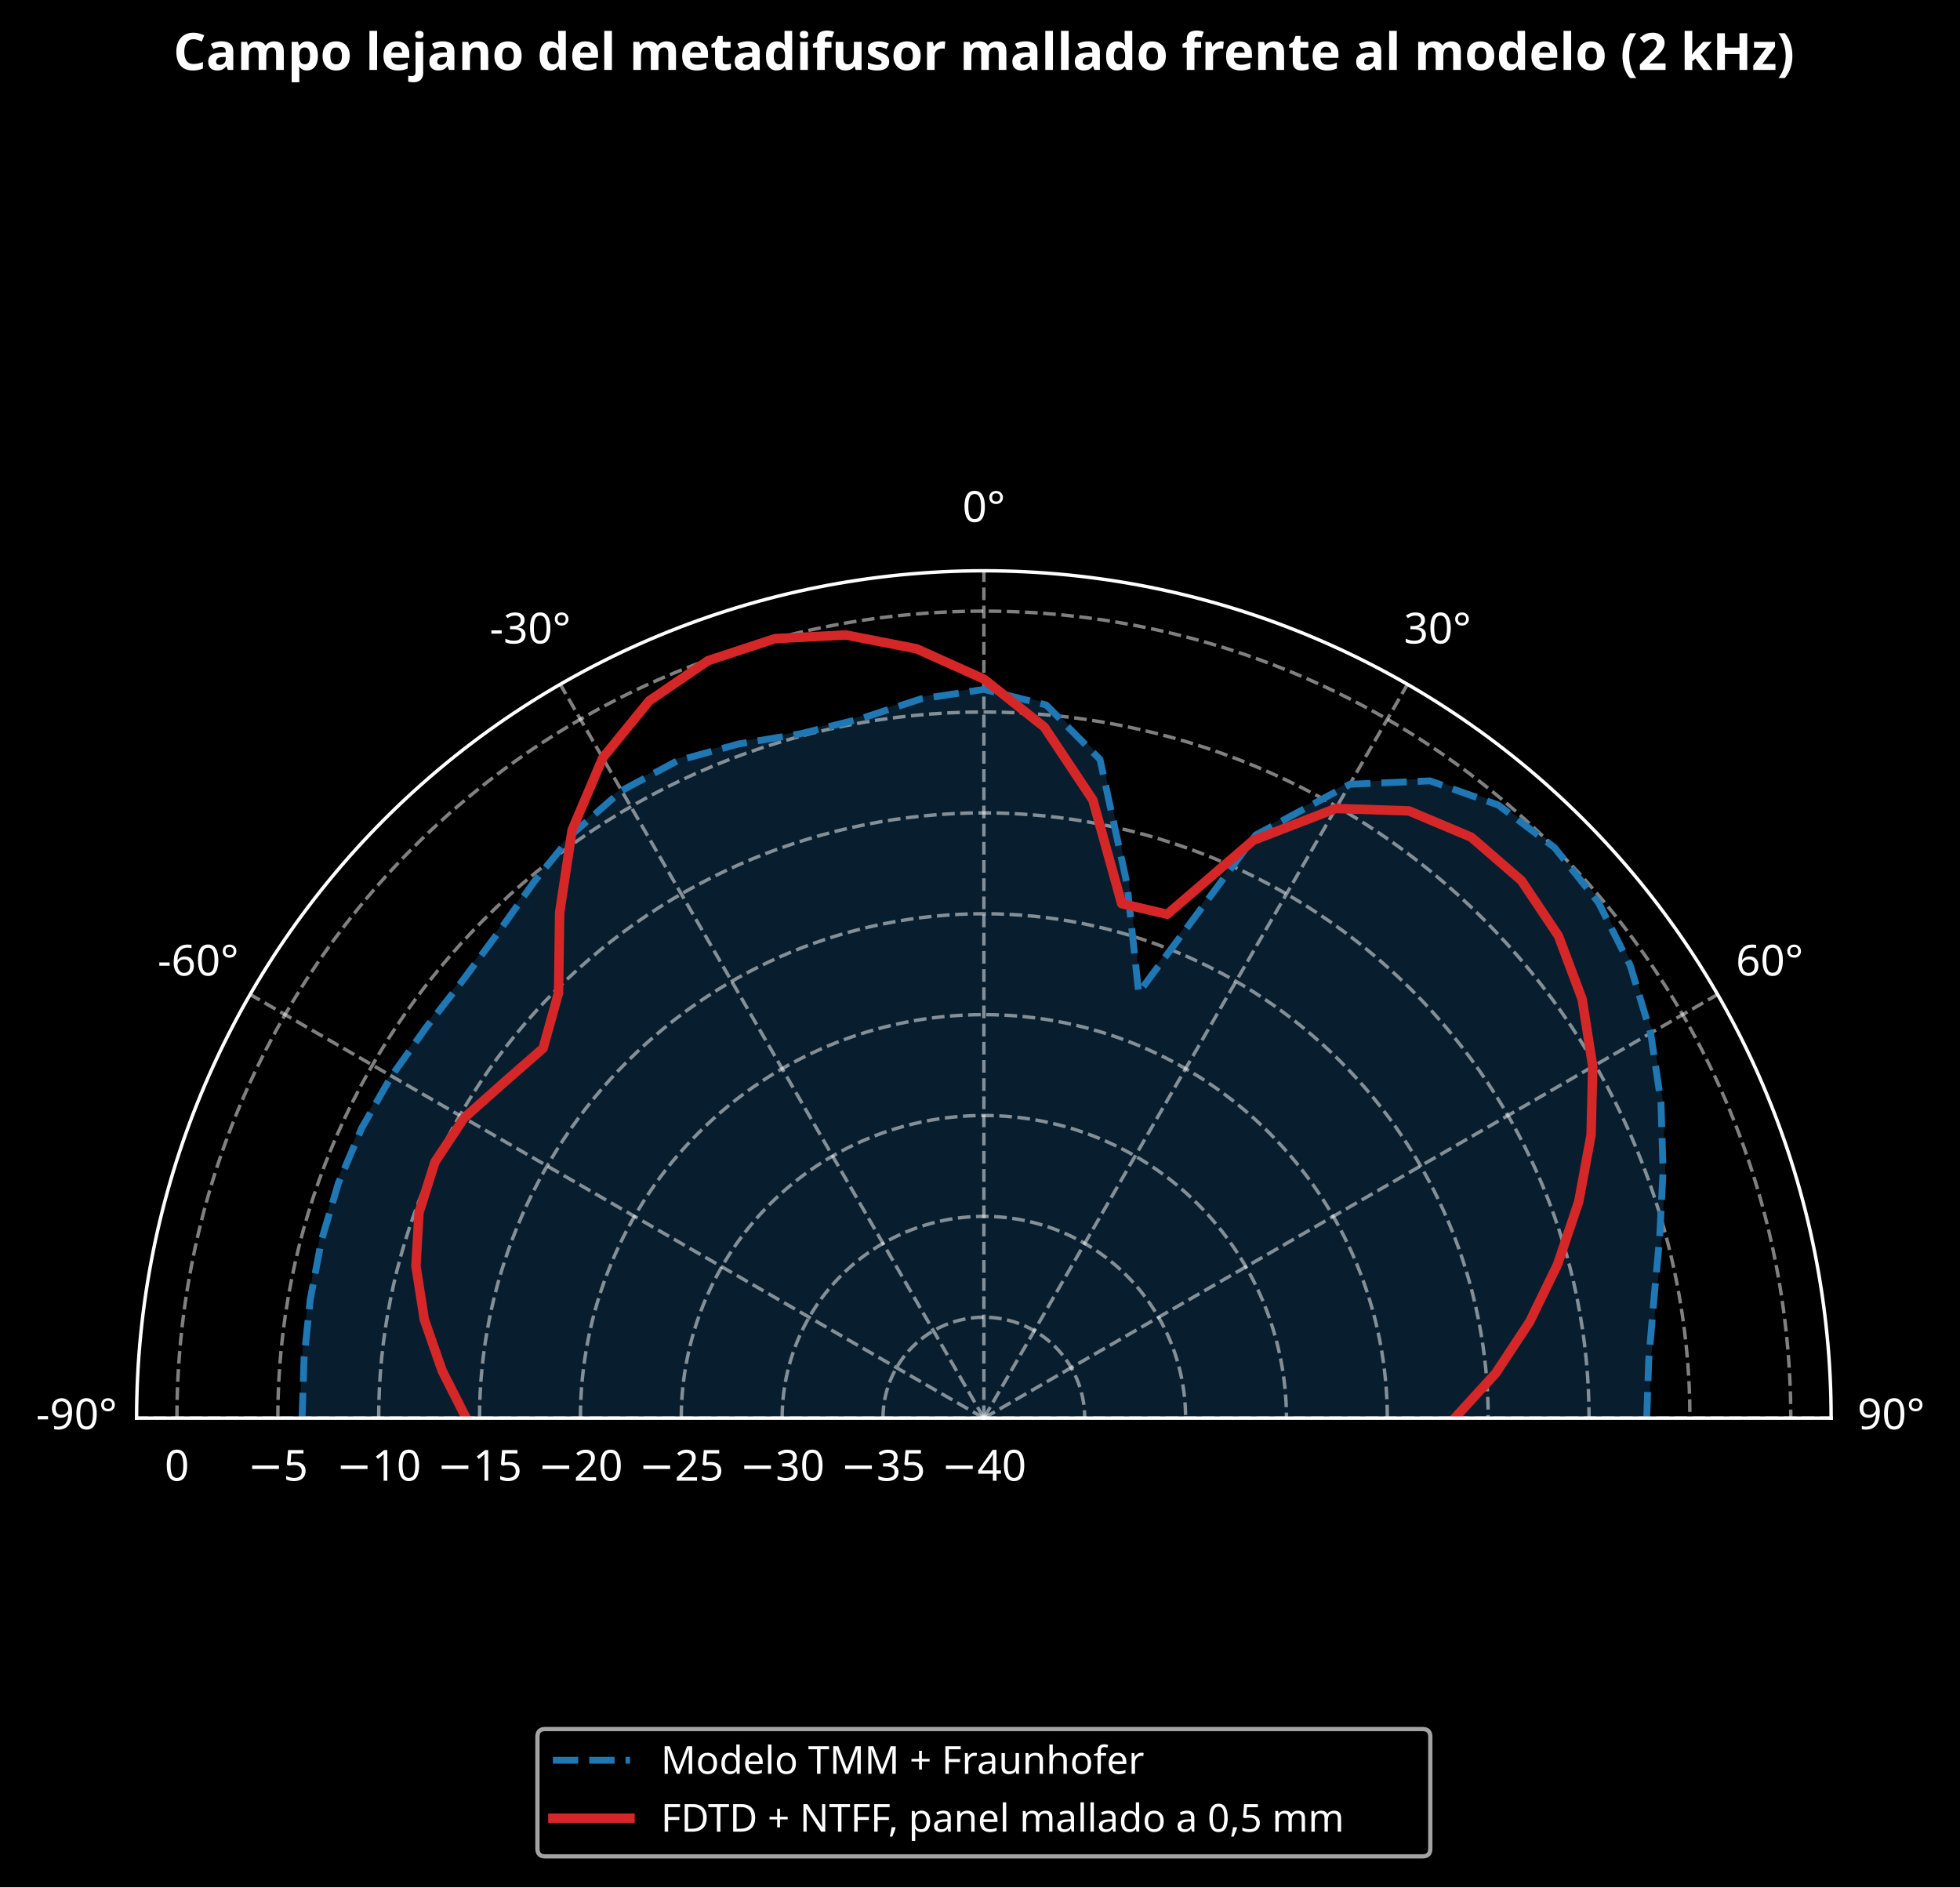
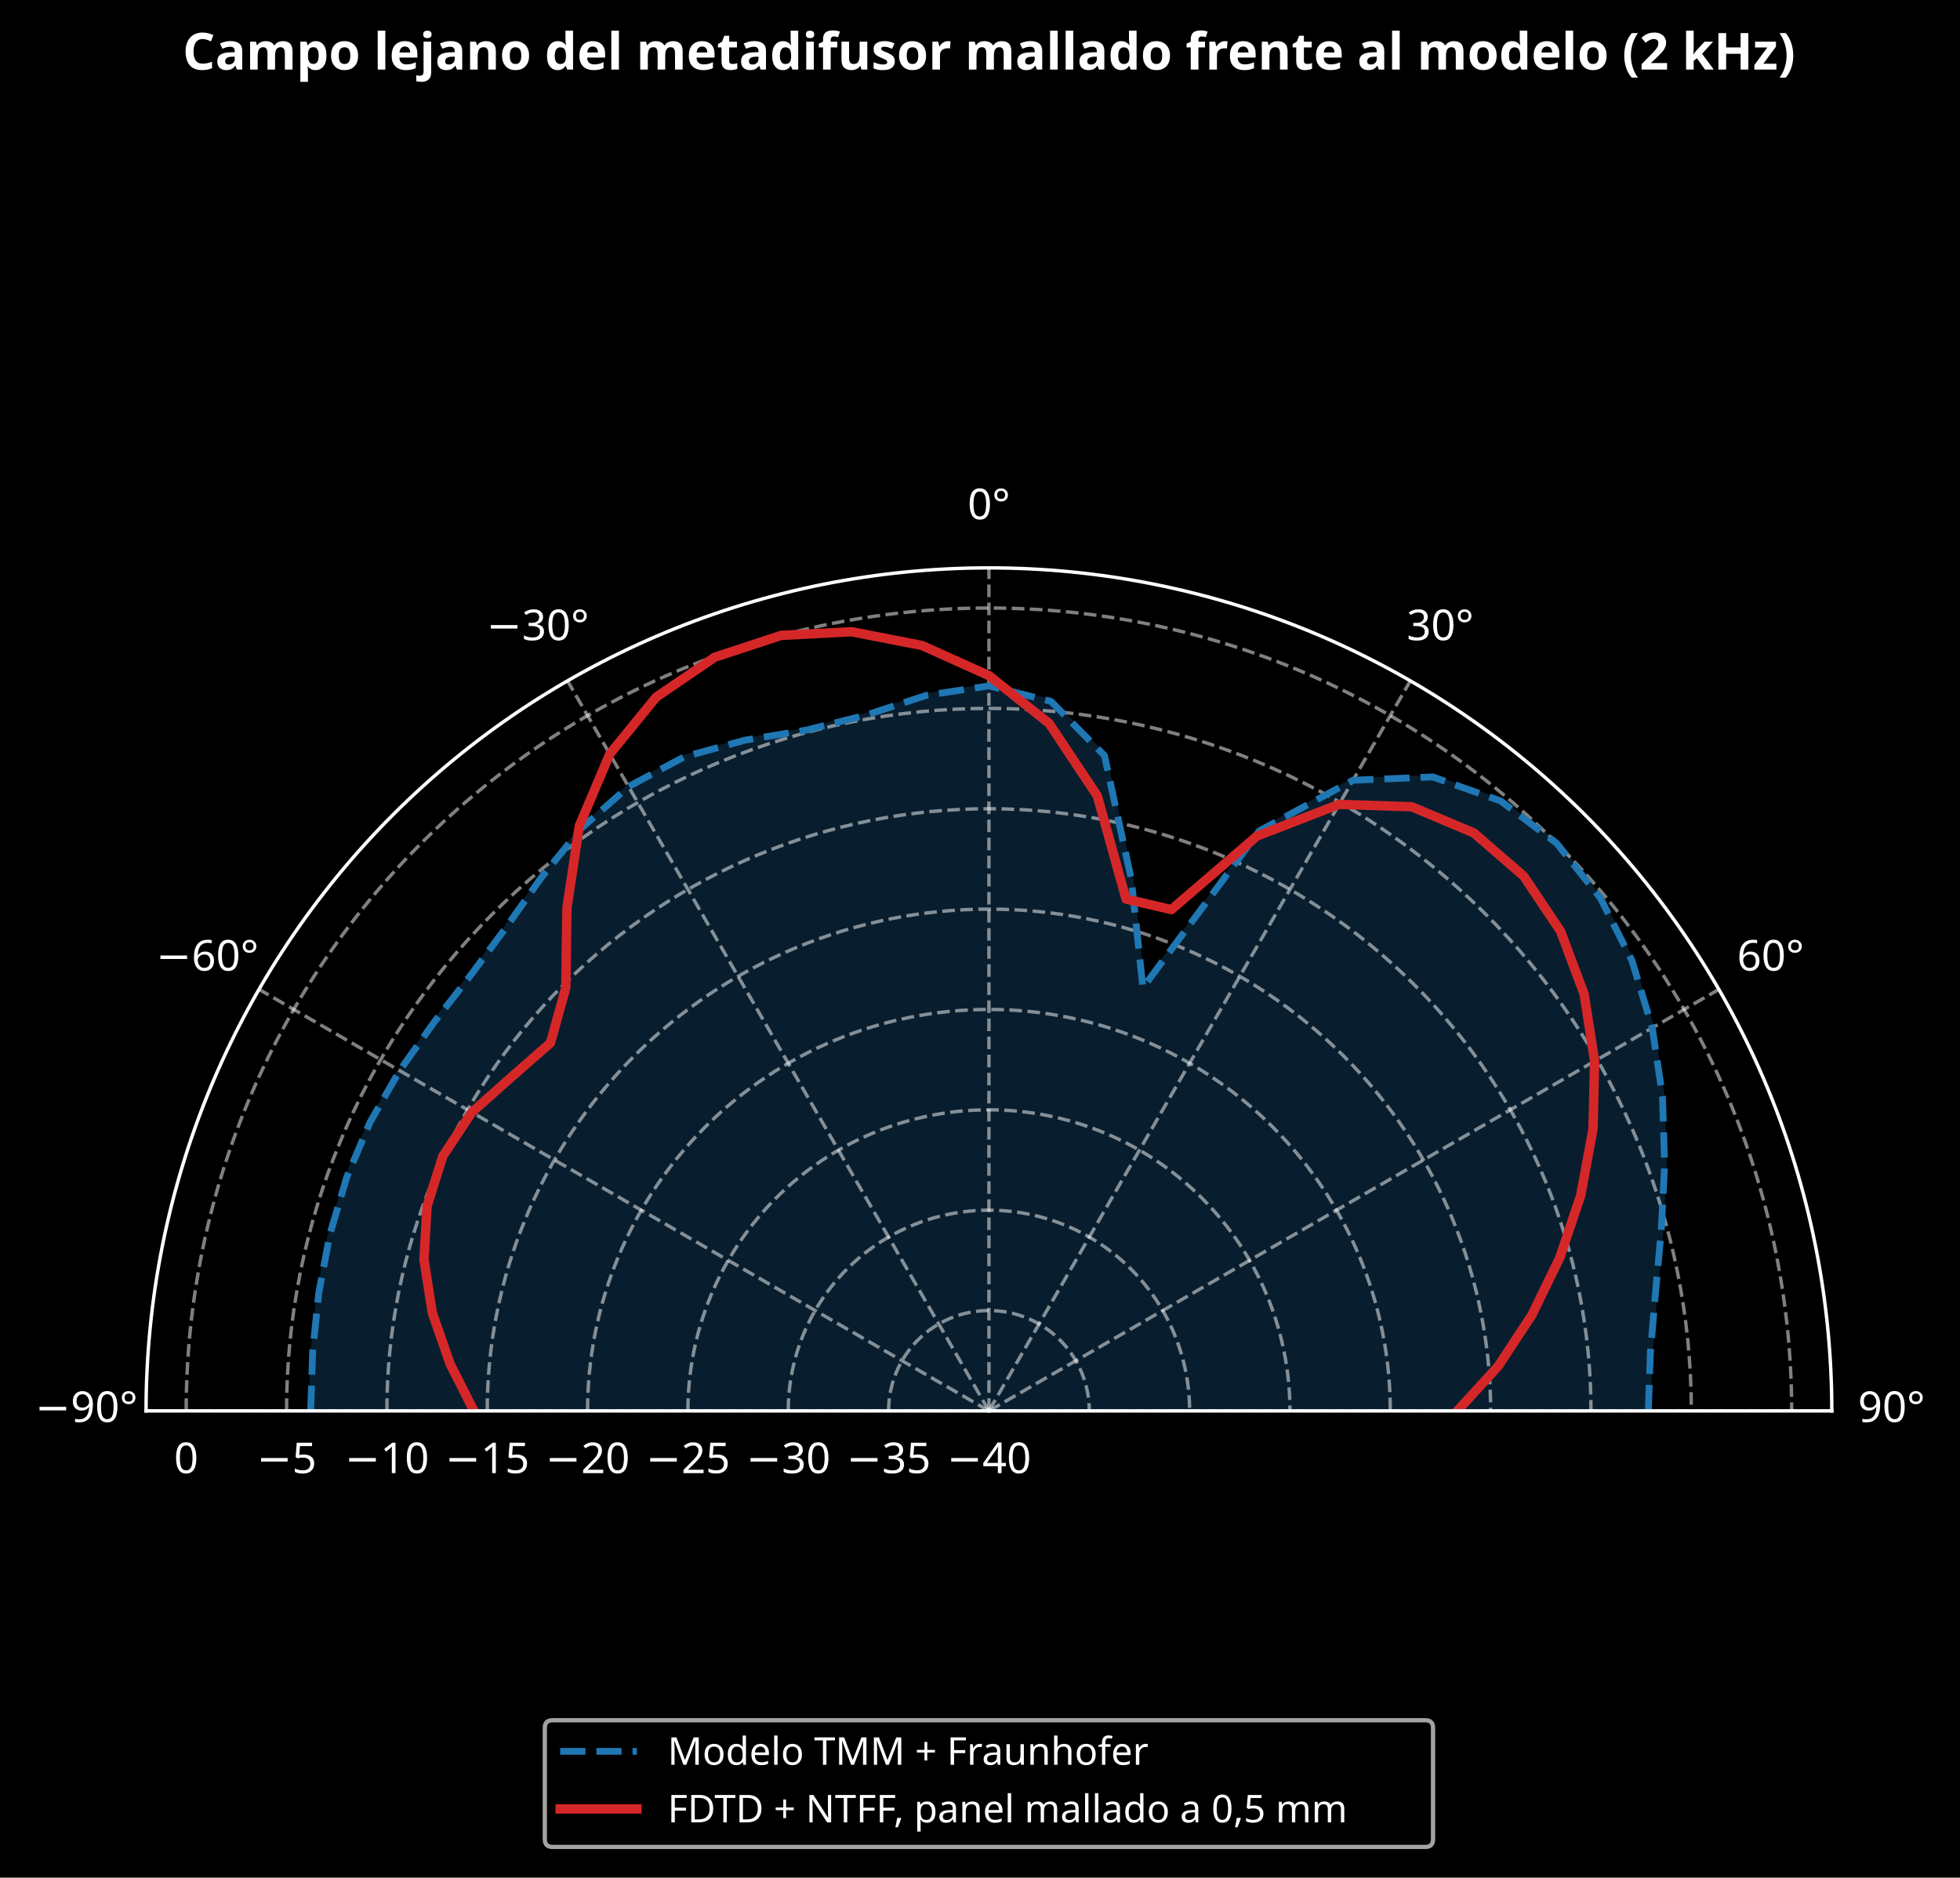
- <svg xmlns="http://www.w3.org/2000/svg" width="457.234pt" height="440.23pt" viewBox="0 0 457.234 440.23" version="1.1">
+ <svg xmlns="http://www.w3.org/2000/svg" width="459.62pt" height="440.23pt" viewBox="0 0 459.62 440.23" version="1.1">
  <defs>
    <style type="text/css">*{stroke-linejoin: round; stroke-linecap: butt}</style>
  </defs>
  <g id="figure_1">
    <g id="patch_1">
-       <path d="M 0 440.23  L 457.234 440.23  L 457.234 0  L 0 0  z " />
+       <path d="M 0 440.23  L 459.62 440.23  L 459.62 0  L 0 0  z " />
    </g>
    <g id="axes_1">
      <g id="patch_2">
-         <path d="M 427.172 330.797  C 427.172 278.397 406.334 228.088 369.281 191.036  C 332.228 153.983 281.92 133.144 229.519 133.144  C 177.118 133.144 126.81 153.983 89.758 191.036  C 52.705 228.088 31.866 278.397 31.866 330.797  L 229.519 330.797  C 229.519 330.797 229.519 330.797 229.519 330.797  C 229.519 330.797 229.519 330.797 229.519 330.797  C 229.519 330.797 229.519 330.797 229.519 330.797  C 229.519 330.797 229.519 330.797 229.519 330.797  z " />
+         <path d="M 429.558 330.797  C 429.558 278.397 408.72 228.088 371.667 191.036  C 334.614 153.983 284.306 133.144 231.905 133.144  C 179.504 133.144 129.196 153.983 92.143 191.036  C 55.091 228.088 34.252 278.397 34.252 330.797  L 231.905 330.797  C 231.905 330.797 231.905 330.797 231.905 330.797  C 231.905 330.797 231.905 330.797 231.905 330.797  C 231.905 330.797 231.905 330.797 231.905 330.797  C 231.905 330.797 231.905 330.797 231.905 330.797  z " />
      </g>
      <g id="patch_3">
-         <path d="M 70.465 330.797  L 70.927 316.922  L 72.377 303.089  L 74.978 289.388  L 78.933 275.988  L 84.392 263.124  L 91.329 251.013  L 99.397 239.684  L 107.908 228.753  L 116.237 217.515  L 124.572 205.726  L 133.891 194.227  L 145.013 184.429  L 158.02 177.467  L 172.284 173.544  L 186.746 171.165  L 200.752 167.652  L 214.841 163.029  L 229.519 160.81  L 244.073 164.449  L 256.612 177.149  L 262.908 206.187  L 265.63 231.582  L 292.94 194.79  L 314.884 182.94  L 333.6 182.155  L 349.518 187.788  L 362.625 197.691  L 372.877 210.505  L 380.308 225.214  L 385.073 240.988  L 387.474 257.142  L 387.97 273.126  L 387.176 288.553  L 385.816 303.238  L 384.621 317.228  L 384.152 330.797  z " clip-path="url(#p59001731f6)" style="fill: #1f77b4; opacity: 0.254; stroke: #1f77b4; stroke-linejoin: miter" />
+         <path d="M 72.851 330.797  L 73.313 316.922  L 74.763 303.089  L 77.364 289.388  L 81.319 275.988  L 86.778 263.124  L 93.715 251.013  L 101.782 239.684  L 110.294 228.753  L 118.623 217.515  L 126.958 205.726  L 136.277 194.227  L 147.399 184.429  L 160.406 177.467  L 174.67 173.544  L 189.132 171.165  L 203.138 167.652  L 217.227 163.029  L 231.905 160.81  L 246.459 164.449  L 258.997 177.149  L 265.294 206.187  L 268.016 231.582  L 295.326 194.79  L 317.27 182.94  L 335.986 182.155  L 351.904 187.788  L 365.011 197.691  L 375.263 210.505  L 382.694 225.214  L 387.459 240.988  L 389.86 257.142  L 390.356 273.126  L 389.561 288.553  L 388.202 303.238  L 387.007 317.228  L 386.538 330.797  z " clip-path="url(#pbebe0baebd)" style="fill: #1f77b4; opacity: 0.254; stroke: #1f77b4; stroke-linejoin: miter" />
      </g>
      <g id="matplotlib.axis_1">
        <g id="xtick_1">
          <g id="line2d_1">
-             <path d="M 229.519 330.797  L 31.866 330.797  " clip-path="url(#p59001731f6)" style="fill: none; stroke-dasharray: 2.96,1.28; stroke-dashoffset: 0; stroke: #ffffff; stroke-opacity: 0.5; stroke-width: 0.8" />
+             <path d="M 231.905 330.797  L 34.252 330.797  " clip-path="url(#pbebe0baebd)" style="fill: none; stroke-dasharray: 2.96,1.28; stroke-dashoffset: 0; stroke: #ffffff; stroke-opacity: 0.5; stroke-width: 0.8" />
          </g>
          <g id="text_1">
-             <text style="font-size: 10px; font-family: sans-serif; text-anchor: middle; fill: #ffffff" x="17.866" y="333.395" transform="rotate(-0 17.86641 333.3949)">-90°</text>
+             <text style="font-size: 10px; font-family: sans-serif; text-anchor: middle; fill: #ffffff" x="20.252" y="333.395" transform="rotate(-0 20.25234 333.3949)">−90°</text>
          </g>
        </g>
        <g id="xtick_2">
          <g id="line2d_2">
-             <path d="M 229.519 330.797  L 58.347 231.971  " clip-path="url(#p59001731f6)" style="fill: none; stroke-dasharray: 2.96,1.28; stroke-dashoffset: 0; stroke: #ffffff; stroke-opacity: 0.5; stroke-width: 0.8" />
+             <path d="M 231.905 330.797  L 60.733 231.971  " clip-path="url(#pbebe0baebd)" style="fill: none; stroke-dasharray: 2.96,1.28; stroke-dashoffset: 0; stroke: #ffffff; stroke-opacity: 0.5; stroke-width: 0.8" />
          </g>
          <g id="text_2">
-             <text style="font-size: 10px; font-family: sans-serif; text-anchor: middle; fill: #ffffff" x="46.222" y="227.569" transform="rotate(-0 46.22249 227.5685)">-60°</text>
+             <text style="font-size: 10px; font-family: sans-serif; text-anchor: middle; fill: #ffffff" x="48.608" y="227.569" transform="rotate(-0 48.60843 227.5685)">−60°</text>
          </g>
        </g>
        <g id="xtick_3">
          <g id="line2d_3">
-             <path d="M 229.519 330.797  L 130.693 159.625  " clip-path="url(#p59001731f6)" style="fill: none; stroke-dasharray: 2.96,1.28; stroke-dashoffset: 0; stroke: #ffffff; stroke-opacity: 0.5; stroke-width: 0.8" />
+             <path d="M 231.905 330.797  L 133.079 159.625  " clip-path="url(#pbebe0baebd)" style="fill: none; stroke-dasharray: 2.96,1.28; stroke-dashoffset: 0; stroke: #ffffff; stroke-opacity: 0.5; stroke-width: 0.8" />
          </g>
          <g id="text_3">
-             <text style="font-size: 10px; font-family: sans-serif; text-anchor: middle; fill: #ffffff" x="123.693" y="150.098" transform="rotate(-0 123.6928 150.0982)">-30°</text>
+             <text style="font-size: 10px; font-family: sans-serif; text-anchor: middle; fill: #ffffff" x="126.079" y="150.098" transform="rotate(-0 126.0787 150.0982)">−30°</text>
          </g>
        </g>
        <g id="xtick_4">
          <g id="line2d_4">
-             <path d="M 229.519 330.797  L 229.519 133.144  " clip-path="url(#p59001731f6)" style="fill: none; stroke-dasharray: 2.96,1.28; stroke-dashoffset: 0; stroke: #ffffff; stroke-opacity: 0.5; stroke-width: 0.8" />
+             <path d="M 231.905 330.797  L 231.905 133.144  " clip-path="url(#pbebe0baebd)" style="fill: none; stroke-dasharray: 2.96,1.28; stroke-dashoffset: 0; stroke: #ffffff; stroke-opacity: 0.5; stroke-width: 0.8" />
          </g>
          <g id="text_4">
-             <text style="font-size: 10px; font-family: sans-serif; text-anchor: middle; fill: #ffffff" x="229.519" y="121.742" transform="rotate(-0 229.5191 121.7421)">0°</text>
+             <text style="font-size: 10px; font-family: sans-serif; text-anchor: middle; fill: #ffffff" x="231.905" y="121.742" transform="rotate(-0 231.9051 121.7421)">0°</text>
          </g>
        </g>
        <g id="xtick_5">
          <g id="line2d_5">
-             <path d="M 229.519 330.797  L 328.345 159.625  " clip-path="url(#p59001731f6)" style="fill: none; stroke-dasharray: 2.96,1.28; stroke-dashoffset: 0; stroke: #ffffff; stroke-opacity: 0.5; stroke-width: 0.8" />
+             <path d="M 231.905 330.797  L 330.731 159.625  " clip-path="url(#pbebe0baebd)" style="fill: none; stroke-dasharray: 2.96,1.28; stroke-dashoffset: 0; stroke: #ffffff; stroke-opacity: 0.5; stroke-width: 0.8" />
          </g>
          <g id="text_5">
-             <text style="font-size: 10px; font-family: sans-serif; text-anchor: middle; fill: #ffffff" x="335.345" y="150.098" transform="rotate(-0 335.3455 150.0982)">30°</text>
+             <text style="font-size: 10px; font-family: sans-serif; text-anchor: middle; fill: #ffffff" x="337.731" y="150.098" transform="rotate(-0 337.7314 150.0982)">30°</text>
          </g>
        </g>
        <g id="xtick_6">
          <g id="line2d_6">
-             <path d="M 229.519 330.797  L 400.691 231.971  " clip-path="url(#p59001731f6)" style="fill: none; stroke-dasharray: 2.96,1.28; stroke-dashoffset: 0; stroke: #ffffff; stroke-opacity: 0.5; stroke-width: 0.8" />
+             <path d="M 231.905 330.797  L 403.077 231.971  " clip-path="url(#pbebe0baebd)" style="fill: none; stroke-dasharray: 2.96,1.28; stroke-dashoffset: 0; stroke: #ffffff; stroke-opacity: 0.5; stroke-width: 0.8" />
          </g>
          <g id="text_6">
-             <text style="font-size: 10px; font-family: sans-serif; text-anchor: middle; fill: #ffffff" x="412.816" y="227.569" transform="rotate(-0 412.8158 227.5685)">60°</text>
+             <text style="font-size: 10px; font-family: sans-serif; text-anchor: middle; fill: #ffffff" x="415.202" y="227.569" transform="rotate(-0 415.2017 227.5685)">60°</text>
          </g>
        </g>
        <g id="xtick_7">
          <g id="line2d_7">
-             <path d="M 229.519 330.797  L 427.172 330.797  " clip-path="url(#p59001731f6)" style="fill: none; stroke-dasharray: 2.96,1.28; stroke-dashoffset: 0; stroke: #ffffff; stroke-opacity: 0.5; stroke-width: 0.8" />
+             <path d="M 231.905 330.797  L 429.558 330.797  " clip-path="url(#pbebe0baebd)" style="fill: none; stroke-dasharray: 2.96,1.28; stroke-dashoffset: 0; stroke: #ffffff; stroke-opacity: 0.5; stroke-width: 0.8" />
          </g>
          <g id="text_7">
-             <text style="font-size: 10px; font-family: sans-serif; text-anchor: middle; fill: #ffffff" x="441.172" y="333.395" transform="rotate(-0 441.1718 333.3949)">90°</text>
+             <text style="font-size: 10px; font-family: sans-serif; text-anchor: middle; fill: #ffffff" x="443.558" y="333.395" transform="rotate(-0 443.5578 333.3949)">90°</text>
          </g>
        </g>
      </g>
      <g id="matplotlib.axis_2">
        <g id="ytick_1">
          <g id="line2d_8">
-             <path d="M 229.519 330.797  C 229.519 330.797 229.519 330.797 229.519 330.797  C 229.519 330.797 229.519 330.797 229.519 330.797  C 229.519 330.797 229.519 330.797 229.519 330.797  C 229.519 330.797 229.519 330.797 229.519 330.797  " clip-path="url(#p59001731f6)" style="fill: none; stroke-dasharray: 2.96,1.28; stroke-dashoffset: 0; stroke: #ffffff; stroke-opacity: 0.5; stroke-width: 0.8" />
+             <path d="M 231.905 330.797  C 231.905 330.797 231.905 330.797 231.905 330.797  C 231.905 330.797 231.905 330.797 231.905 330.797  C 231.905 330.797 231.905 330.797 231.905 330.797  C 231.905 330.797 231.905 330.797 231.905 330.797  " clip-path="url(#pbebe0baebd)" style="fill: none; stroke-dasharray: 2.96,1.28; stroke-dashoffset: 0; stroke: #ffffff; stroke-opacity: 0.5; stroke-width: 0.8" />
          </g>
          <g id="text_8">
-             <text style="font-size: 10px; font-family: sans-serif; text-anchor: middle; fill: #ffffff" x="229.519" y="345.395" transform="rotate(-0 229.5191 345.3949)">−40</text>
+             <text style="font-size: 10px; font-family: sans-serif; text-anchor: middle; fill: #ffffff" x="231.905" y="345.395" transform="rotate(-0 231.9051 345.3949)">−40</text>
          </g>
        </g>
        <g id="ytick_2">
          <g id="line2d_9">
-             <path d="M 205.989 330.797  C 205.989 324.559 208.47 318.57 212.881 314.159  C 217.292 309.748 223.281 307.267 229.519 307.267  C 235.757 307.267 241.746 309.748 246.157 314.159  C 250.568 318.57 253.049 324.559 253.049 330.797  " clip-path="url(#p59001731f6)" style="fill: none; stroke-dasharray: 2.96,1.28; stroke-dashoffset: 0; stroke: #ffffff; stroke-opacity: 0.5; stroke-width: 0.8" />
+             <path d="M 208.375 330.797  C 208.375 324.559 210.856 318.57 215.267 314.159  C 219.678 309.748 225.667 307.267 231.905 307.267  C 238.143 307.267 244.132 309.748 248.543 314.159  C 252.954 318.57 255.435 324.559 255.435 330.797  " clip-path="url(#pbebe0baebd)" style="fill: none; stroke-dasharray: 2.96,1.28; stroke-dashoffset: 0; stroke: #ffffff; stroke-opacity: 0.5; stroke-width: 0.8" />
          </g>
          <g id="text_9">
-             <text style="font-size: 10px; font-family: sans-serif; text-anchor: middle; fill: #ffffff" x="205.989" y="345.395" transform="rotate(-0 205.989 345.3949)">−35</text>
+             <text style="font-size: 10px; font-family: sans-serif; text-anchor: middle; fill: #ffffff" x="208.375" y="345.395" transform="rotate(-0 208.375 345.3949)">−35</text>
          </g>
        </g>
        <g id="ytick_3">
          <g id="line2d_10">
-             <path d="M 182.459 330.797  C 182.459 318.321 187.42 306.343 196.243 297.521  C 205.065 288.699 217.043 283.737 229.519 283.737  C 241.995 283.737 253.974 288.699 262.796 297.521  C 271.618 306.343 276.579 318.321 276.579 330.797  " clip-path="url(#p59001731f6)" style="fill: none; stroke-dasharray: 2.96,1.28; stroke-dashoffset: 0; stroke: #ffffff; stroke-opacity: 0.5; stroke-width: 0.8" />
+             <path d="M 184.845 330.797  C 184.845 318.321 189.806 306.343 198.628 297.521  C 207.451 288.699 219.429 283.737 231.905 283.737  C 244.381 283.737 256.36 288.699 265.182 297.521  C 274.004 306.343 278.965 318.321 278.965 330.797  " clip-path="url(#pbebe0baebd)" style="fill: none; stroke-dasharray: 2.96,1.28; stroke-dashoffset: 0; stroke: #ffffff; stroke-opacity: 0.5; stroke-width: 0.8" />
          </g>
          <g id="text_10">
-             <text style="font-size: 10px; font-family: sans-serif; text-anchor: middle; fill: #ffffff" x="182.459" y="345.395" transform="rotate(-0 182.459 345.3949)">−30</text>
+             <text style="font-size: 10px; font-family: sans-serif; text-anchor: middle; fill: #ffffff" x="184.845" y="345.395" transform="rotate(-0 184.8449 345.3949)">−30</text>
          </g>
        </g>
        <g id="ytick_4">
          <g id="line2d_11">
-             <path d="M 158.929 330.797  C 158.929 312.083 166.371 294.116 179.604 280.882  C 192.837 267.649 210.805 260.207 229.519 260.207  C 248.234 260.207 266.201 267.649 279.434 280.882  C 292.667 294.116 300.109 312.083 300.109 330.797  " clip-path="url(#p59001731f6)" style="fill: none; stroke-dasharray: 2.96,1.28; stroke-dashoffset: 0; stroke: #ffffff; stroke-opacity: 0.5; stroke-width: 0.8" />
+             <path d="M 161.315 330.797  C 161.315 312.083 168.757 294.116 181.99 280.882  C 195.223 267.649 213.191 260.207 231.905 260.207  C 250.62 260.207 268.587 267.649 281.82 280.882  C 295.053 294.116 302.495 312.083 302.495 330.797  " clip-path="url(#pbebe0baebd)" style="fill: none; stroke-dasharray: 2.96,1.28; stroke-dashoffset: 0; stroke: #ffffff; stroke-opacity: 0.5; stroke-width: 0.8" />
          </g>
          <g id="text_11">
-             <text style="font-size: 10px; font-family: sans-serif; text-anchor: middle; fill: #ffffff" x="158.929" y="345.395" transform="rotate(-0 158.9289 345.3949)">−25</text>
+             <text style="font-size: 10px; font-family: sans-serif; text-anchor: middle; fill: #ffffff" x="161.315" y="345.395" transform="rotate(-0 161.3148 345.3949)">−25</text>
          </g>
        </g>
        <g id="ytick_5">
          <g id="line2d_12">
-             <path d="M 135.399 330.797  C 135.399 305.845 145.322 281.888 162.966 264.244  C 180.61 246.6 204.566 236.677 229.519 236.677  C 254.472 236.677 278.428 246.6 296.072 264.244  C 313.716 281.888 323.639 305.845 323.639 330.797  " clip-path="url(#p59001731f6)" style="fill: none; stroke-dasharray: 2.96,1.28; stroke-dashoffset: 0; stroke: #ffffff; stroke-opacity: 0.5; stroke-width: 0.8" />
+             <path d="M 137.785 330.797  C 137.785 305.845 147.708 281.888 165.352 264.244  C 182.996 246.6 206.952 236.677 231.905 236.677  C 256.858 236.677 280.814 246.6 298.458 264.244  C 316.102 281.888 326.025 305.845 326.025 330.797  " clip-path="url(#pbebe0baebd)" style="fill: none; stroke-dasharray: 2.96,1.28; stroke-dashoffset: 0; stroke: #ffffff; stroke-opacity: 0.5; stroke-width: 0.8" />
          </g>
          <g id="text_12">
-             <text style="font-size: 10px; font-family: sans-serif; text-anchor: middle; fill: #ffffff" x="135.399" y="345.395" transform="rotate(-0 135.3988 345.3949)">−20</text>
+             <text style="font-size: 10px; font-family: sans-serif; text-anchor: middle; fill: #ffffff" x="137.785" y="345.395" transform="rotate(-0 137.7847 345.3949)">−20</text>
          </g>
        </g>
        <g id="ytick_6">
          <g id="line2d_13">
-             <path d="M 111.869 330.797  C 111.869 299.606 124.272 269.661 146.328 247.606  C 168.383 225.551 198.328 213.147 229.519 213.147  C 260.71 213.147 290.655 225.551 312.711 247.606  C 334.766 269.661 347.17 299.606 347.17 330.797  " clip-path="url(#p59001731f6)" style="fill: none; stroke-dasharray: 2.96,1.28; stroke-dashoffset: 0; stroke: #ffffff; stroke-opacity: 0.5; stroke-width: 0.8" />
+             <path d="M 114.255 330.797  C 114.255 299.606 126.658 269.661 148.714 247.606  C 170.769 225.551 200.714 213.147 231.905 213.147  C 263.096 213.147 293.041 225.551 315.096 247.606  C 337.152 269.661 349.555 299.606 349.555 330.797  " clip-path="url(#pbebe0baebd)" style="fill: none; stroke-dasharray: 2.96,1.28; stroke-dashoffset: 0; stroke: #ffffff; stroke-opacity: 0.5; stroke-width: 0.8" />
          </g>
          <g id="text_13">
-             <text style="font-size: 10px; font-family: sans-serif; text-anchor: middle; fill: #ffffff" x="111.869" y="345.395" transform="rotate(-0 111.8687 345.3949)">−15</text>
+             <text style="font-size: 10px; font-family: sans-serif; text-anchor: middle; fill: #ffffff" x="114.255" y="345.395" transform="rotate(-0 114.2546 345.3949)">−15</text>
          </g>
        </g>
        <g id="ytick_7">
          <g id="line2d_14">
-             <path d="M 88.339 330.797  C 88.339 293.368 103.223 257.434 129.689 230.968  C 156.156 204.501 192.09 189.617 229.519 189.617  C 266.948 189.617 302.882 204.501 329.349 230.968  C 355.815 257.434 370.7 293.368 370.7 330.797  " clip-path="url(#p59001731f6)" style="fill: none; stroke-dasharray: 2.96,1.28; stroke-dashoffset: 0; stroke: #ffffff; stroke-opacity: 0.5; stroke-width: 0.8" />
+             <path d="M 90.725 330.797  C 90.725 293.368 105.609 257.434 132.075 230.968  C 158.542 204.501 194.476 189.617 231.905 189.617  C 269.334 189.617 305.268 204.501 331.735 230.968  C 358.201 257.434 373.086 293.368 373.086 330.797  " clip-path="url(#pbebe0baebd)" style="fill: none; stroke-dasharray: 2.96,1.28; stroke-dashoffset: 0; stroke: #ffffff; stroke-opacity: 0.5; stroke-width: 0.8" />
          </g>
          <g id="text_14">
-             <text style="font-size: 10px; font-family: sans-serif; text-anchor: middle; fill: #ffffff" x="88.339" y="345.395" transform="rotate(-0 88.33861 345.3949)">−10</text>
+             <text style="font-size: 10px; font-family: sans-serif; text-anchor: middle; fill: #ffffff" x="90.725" y="345.395" transform="rotate(-0 90.72455 345.3949)">−10</text>
          </g>
        </g>
        <g id="ytick_8">
          <g id="line2d_15">
-             <path d="M 64.809 330.797  C 64.809 287.13 82.174 245.207 113.051 214.329  C 143.929 183.452 185.852 166.087 229.519 166.087  C 273.186 166.087 315.11 183.452 345.987 214.329  C 376.864 245.207 394.23 287.13 394.23 330.797  " clip-path="url(#p59001731f6)" style="fill: none; stroke-dasharray: 2.96,1.28; stroke-dashoffset: 0; stroke: #ffffff; stroke-opacity: 0.5; stroke-width: 0.8" />
+             <path d="M 67.194 330.797  C 67.194 287.13 84.56 245.207 115.437 214.329  C 146.314 183.452 188.238 166.087 231.905 166.087  C 275.572 166.087 317.496 183.452 348.373 214.329  C 379.25 245.207 396.616 287.13 396.616 330.797  " clip-path="url(#pbebe0baebd)" style="fill: none; stroke-dasharray: 2.96,1.28; stroke-dashoffset: 0; stroke: #ffffff; stroke-opacity: 0.5; stroke-width: 0.8" />
          </g>
          <g id="text_15">
-             <text style="font-size: 10px; font-family: sans-serif; text-anchor: middle; fill: #ffffff" x="64.809" y="345.395" transform="rotate(-0 64.80853 345.3949)">−5</text>
+             <text style="font-size: 10px; font-family: sans-serif; text-anchor: middle; fill: #ffffff" x="67.194" y="345.395" transform="rotate(-0 67.19446 345.3949)">−5</text>
          </g>
        </g>
        <g id="ytick_9">
          <g id="line2d_16">
-             <path d="M 41.278 330.797  C 41.278 280.892 61.124 232.979 96.413 197.691  C 131.701 162.403 179.614 142.557 229.519 142.557  C 279.425 142.557 327.337 162.403 362.625 197.691  C 397.914 232.979 417.76 280.892 417.76 330.797  " clip-path="url(#p59001731f6)" style="fill: none; stroke-dasharray: 2.96,1.28; stroke-dashoffset: 0; stroke: #ffffff; stroke-opacity: 0.5; stroke-width: 0.8" />
+             <path d="M 43.664 330.797  C 43.664 280.892 63.51 232.979 98.799 197.691  C 134.087 162.403 182 142.557 231.905 142.557  C 281.81 142.557 329.723 162.403 365.011 197.691  C 400.3 232.979 420.146 280.892 420.146 330.797  " clip-path="url(#pbebe0baebd)" style="fill: none; stroke-dasharray: 2.96,1.28; stroke-dashoffset: 0; stroke: #ffffff; stroke-opacity: 0.5; stroke-width: 0.8" />
          </g>
          <g id="text_16">
-             <text style="font-size: 10px; font-family: sans-serif; text-anchor: middle; fill: #ffffff" x="41.278" y="345.395" transform="rotate(-0 41.27844 345.3949)">0</text>
+             <text style="font-size: 10px; font-family: sans-serif; text-anchor: middle; fill: #ffffff" x="43.664" y="345.395" transform="rotate(-0 43.66438 345.3949)">0</text>
          </g>
        </g>
      </g>
      <g id="line2d_17">
-         <path d="M 70.465 330.797  L 70.927 316.922  L 72.377 303.089  L 74.978 289.388  L 78.933 275.988  L 84.392 263.124  L 91.329 251.013  L 99.397 239.684  L 107.908 228.753  L 116.237 217.515  L 124.572 205.726  L 133.891 194.227  L 145.013 184.429  L 158.02 177.467  L 172.284 173.544  L 186.746 171.165  L 200.752 167.652  L 214.841 163.029  L 229.519 160.81  L 244.073 164.449  L 256.612 177.149  L 262.908 206.187  L 265.63 231.582  L 292.94 194.79  L 314.884 182.94  L 333.6 182.155  L 349.518 187.788  L 362.625 197.691  L 372.877 210.505  L 380.308 225.214  L 385.073 240.988  L 387.474 257.142  L 387.97 273.126  L 387.176 288.553  L 385.816 303.238  L 384.621 317.228  L 384.152 330.797  " clip-path="url(#p59001731f6)" style="fill: none; stroke-dasharray: 5.92,2.56; stroke-dashoffset: 0; stroke: #1f77b4; stroke-width: 1.6" />
+         <path d="M 72.851 330.797  L 73.313 316.922  L 74.763 303.089  L 77.364 289.388  L 81.319 275.988  L 86.778 263.124  L 93.715 251.013  L 101.782 239.684  L 110.294 228.753  L 118.623 217.515  L 126.958 205.726  L 136.277 194.227  L 147.399 184.429  L 160.406 177.467  L 174.67 173.544  L 189.132 171.165  L 203.138 167.652  L 217.227 163.029  L 231.905 160.81  L 246.459 164.449  L 258.997 177.149  L 265.294 206.187  L 268.016 231.582  L 295.326 194.79  L 317.27 182.94  L 335.986 182.155  L 351.904 187.788  L 365.011 197.691  L 375.263 210.505  L 382.694 225.214  L 387.459 240.988  L 389.86 257.142  L 390.356 273.126  L 389.561 288.553  L 388.202 303.238  L 387.007 317.228  L 386.538 330.797  " clip-path="url(#pbebe0baebd)" style="fill: none; stroke-dasharray: 5.92,2.56; stroke-dashoffset: 0; stroke: #1f77b4; stroke-width: 1.6" />
      </g>
      <g id="line2d_18">
-         <path d="M 108.742 330.797  L 103.146 319.741  L 98.981 307.78  L 97.031 295.297  L 97.751 282.838  L 101.451 271.078  L 108.258 260.787  L 117.634 252.454  L 126.699 244.521  L 130.298 231.576  L 130.559 212.861  L 133.463 193.614  L 140.603 176.79  L 151.485 163.453  L 165.205 154.095  L 180.799 148.971  L 197.308 148.116  L 213.819 151.341  L 229.519 158.403  L 243.622 169.598  L 254.944 186.607  L 261.673 210.796  L 272.297 213.266  L 292.366 196.021  L 311.622 188.59  L 328.693 189.162  L 343.22 195.294  L 354.91 205.406  L 363.56 218.323  L 369.089 233.069  L 371.557 248.792  L 371.173 264.743  L 368.291 280.288  L 363.362 294.934  L 356.825 308.35  L 348.914 320.352  L 339.355 330.797  " clip-path="url(#p59001731f6)" style="fill: none; stroke: #d62728; stroke-width: 2.2; stroke-linecap: square" />
+         <path d="M 111.128 330.797  L 105.532 319.741  L 101.367 307.78  L 99.417 295.297  L 100.137 282.838  L 103.836 271.078  L 110.643 260.787  L 120.02 252.454  L 129.085 244.521  L 132.684 231.576  L 132.945 212.861  L 135.849 193.614  L 142.989 176.79  L 153.871 163.453  L 167.591 154.095  L 183.185 148.971  L 199.694 148.116  L 216.205 151.341  L 231.905 158.403  L 246.008 169.598  L 257.33 186.607  L 264.059 210.796  L 274.683 213.266  L 294.752 196.021  L 314.008 188.59  L 331.079 189.162  L 345.606 195.294  L 357.296 205.406  L 365.946 218.323  L 371.475 233.069  L 373.943 248.792  L 373.559 264.743  L 370.677 280.288  L 365.747 294.934  L 359.211 308.35  L 351.3 320.352  L 341.741 330.797  " clip-path="url(#pbebe0baebd)" style="fill: none; stroke: #d62728; stroke-width: 2.2; stroke-linecap: square" />
      </g>
      <g id="patch_4">
-         <path d="M 427.172 330.797  C 427.172 278.397 406.334 228.088 369.281 191.036  C 332.228 153.983 281.92 133.144 229.519 133.144  C 177.118 133.144 126.81 153.983 89.758 191.036  C 52.705 228.088 31.866 278.397 31.866 330.797  " style="fill: none; stroke: #ffffff; stroke-width: 0.8; stroke-linejoin: miter; stroke-linecap: square" />
+         <path d="M 429.558 330.797  C 429.558 278.397 408.72 228.088 371.667 191.036  C 334.614 153.983 284.306 133.144 231.905 133.144  C 179.504 133.144 129.196 153.983 92.143 191.036  C 55.091 228.088 34.252 278.397 34.252 330.797  " style="fill: none; stroke: #ffffff; stroke-width: 0.8; stroke-linejoin: miter; stroke-linecap: square" />
      </g>
      <g id="patch_5">
-         <path d="M 229.519 330.797  L 31.866 330.797  " style="fill: none; stroke: #ffffff; stroke-width: 0.8; stroke-linejoin: miter; stroke-linecap: square" />
+         <path d="M 231.905 330.797  L 34.252 330.797  " style="fill: none; stroke: #ffffff; stroke-width: 0.8; stroke-linejoin: miter; stroke-linecap: square" />
      </g>
      <g id="patch_6">
-         <path d="M 229.519 330.797  L 427.172 330.797  " style="fill: none; stroke: #ffffff; stroke-width: 0.8; stroke-linejoin: miter; stroke-linecap: square" />
+         <path d="M 231.905 330.797  L 429.558 330.797  " style="fill: none; stroke: #ffffff; stroke-width: 0.8; stroke-linejoin: miter; stroke-linecap: square" />
      </g>
      <g id="text_17">
-         <text style="font-weight: 700; font-size: 12px; font-family: sans-serif; text-anchor: middle; fill: #ffffff" x="229.519" y="16.318" transform="rotate(-0 229.5191 16.31812)">Campo lejano del metadifusor mallado frente al modelo (2 kHz)</text>
+         <text style="font-weight: 700; font-size: 12px; font-family: sans-serif; text-anchor: middle; fill: #ffffff" x="231.905" y="16.318" transform="rotate(-0 231.9051 16.31812)">Campo lejano del metadifusor mallado frente al modelo (2 kHz)</text>
      </g>
      <g id="legend_1">
        <g id="patch_7">
-           <path d="M 127.174 433.03  L 331.865 433.03  Q 333.665 433.03 333.665 431.23  L 333.665 405.128  Q 333.665 403.328 331.865 403.328  L 127.174 403.328  Q 125.374 403.328 125.374 405.128  L 125.374 431.23  Q 125.374 433.03 127.174 433.03  z " style="opacity: 0.8; stroke: #cccccc; stroke-linejoin: miter" />
+           <path d="M 129.56 433.03  L 334.251 433.03  Q 336.051 433.03 336.051 431.23  L 336.051 405.128  Q 336.051 403.328 334.251 403.328  L 129.56 403.328  Q 127.76 403.328 127.76 405.128  L 127.76 431.23  Q 127.76 433.03 129.56 433.03  z " style="opacity: 0.8; stroke: #cccccc; stroke-linejoin: miter" />
        </g>
        <g id="line2d_19">
-           <path d="M 128.974 410.617  L 137.974 410.617  L 146.974 410.617  " style="fill: none; stroke-dasharray: 5.92,2.56; stroke-dashoffset: 0; stroke: #1f77b4; stroke-width: 1.6" />
+           <path d="M 131.36 410.617  L 140.36 410.617  L 149.36 410.617  " style="fill: none; stroke-dasharray: 5.92,2.56; stroke-dashoffset: 0; stroke: #1f77b4; stroke-width: 1.6" />
        </g>
        <g id="text_18">
-           <text style="font-size: 9px; font-family: sans-serif; text-anchor: start; fill: #ffffff" x="154.174" y="413.767" transform="rotate(-0 154.1737 413.7669)">Modelo TMM + Fraunhofer</text>
+           <text style="font-size: 9px; font-family: sans-serif; text-anchor: start; fill: #ffffff" x="156.56" y="413.767" transform="rotate(-0 156.5596 413.7669)">Modelo TMM + Fraunhofer</text>
        </g>
        <g id="line2d_20">
-           <path d="M 128.974 424.118  L 137.974 424.118  L 146.974 424.118  " style="fill: none; stroke: #d62728; stroke-width: 2.2; stroke-linecap: square" />
+           <path d="M 131.36 424.118  L 140.36 424.118  L 149.36 424.118  " style="fill: none; stroke: #d62728; stroke-width: 2.2; stroke-linecap: square" />
        </g>
        <g id="text_19">
-           <text style="font-size: 9px; font-family: sans-serif; text-anchor: start; fill: #ffffff" x="154.174" y="427.268" transform="rotate(-0 154.1737 427.2676)">FDTD + NTFF, panel mallado a 0,5 mm</text>
+           <text style="font-size: 9px; font-family: sans-serif; text-anchor: start; fill: #ffffff" x="156.56" y="427.268" transform="rotate(-0 156.5596 427.2676)">FDTD + NTFF, panel mallado a 0,5 mm</text>
        </g>
      </g>
    </g>
  </g>
  <defs>
-     <clipPath id="p59001731f6">
-       <path d="M 427.172 330.797  C 427.172 278.397 406.334 228.088 369.281 191.036  C 332.228 153.983 281.92 133.144 229.519 133.144  C 177.118 133.144 126.81 153.983 89.758 191.036  C 52.705 228.088 31.866 278.397 31.866 330.797  L 229.519 330.797  C 229.519 330.797 229.519 330.797 229.519 330.797  C 229.519 330.797 229.519 330.797 229.519 330.797  C 229.519 330.797 229.519 330.797 229.519 330.797  C 229.519 330.797 229.519 330.797 229.519 330.797  z " />
+     <clipPath id="pbebe0baebd">
+       <path d="M 429.558 330.797  C 429.558 278.397 408.72 228.088 371.667 191.036  C 334.614 153.983 284.306 133.144 231.905 133.144  C 179.504 133.144 129.196 153.983 92.143 191.036  C 55.091 228.088 34.252 278.397 34.252 330.797  L 231.905 330.797  C 231.905 330.797 231.905 330.797 231.905 330.797  C 231.905 330.797 231.905 330.797 231.905 330.797  C 231.905 330.797 231.905 330.797 231.905 330.797  C 231.905 330.797 231.905 330.797 231.905 330.797  z " />
    </clipPath>
  </defs>
</svg>
